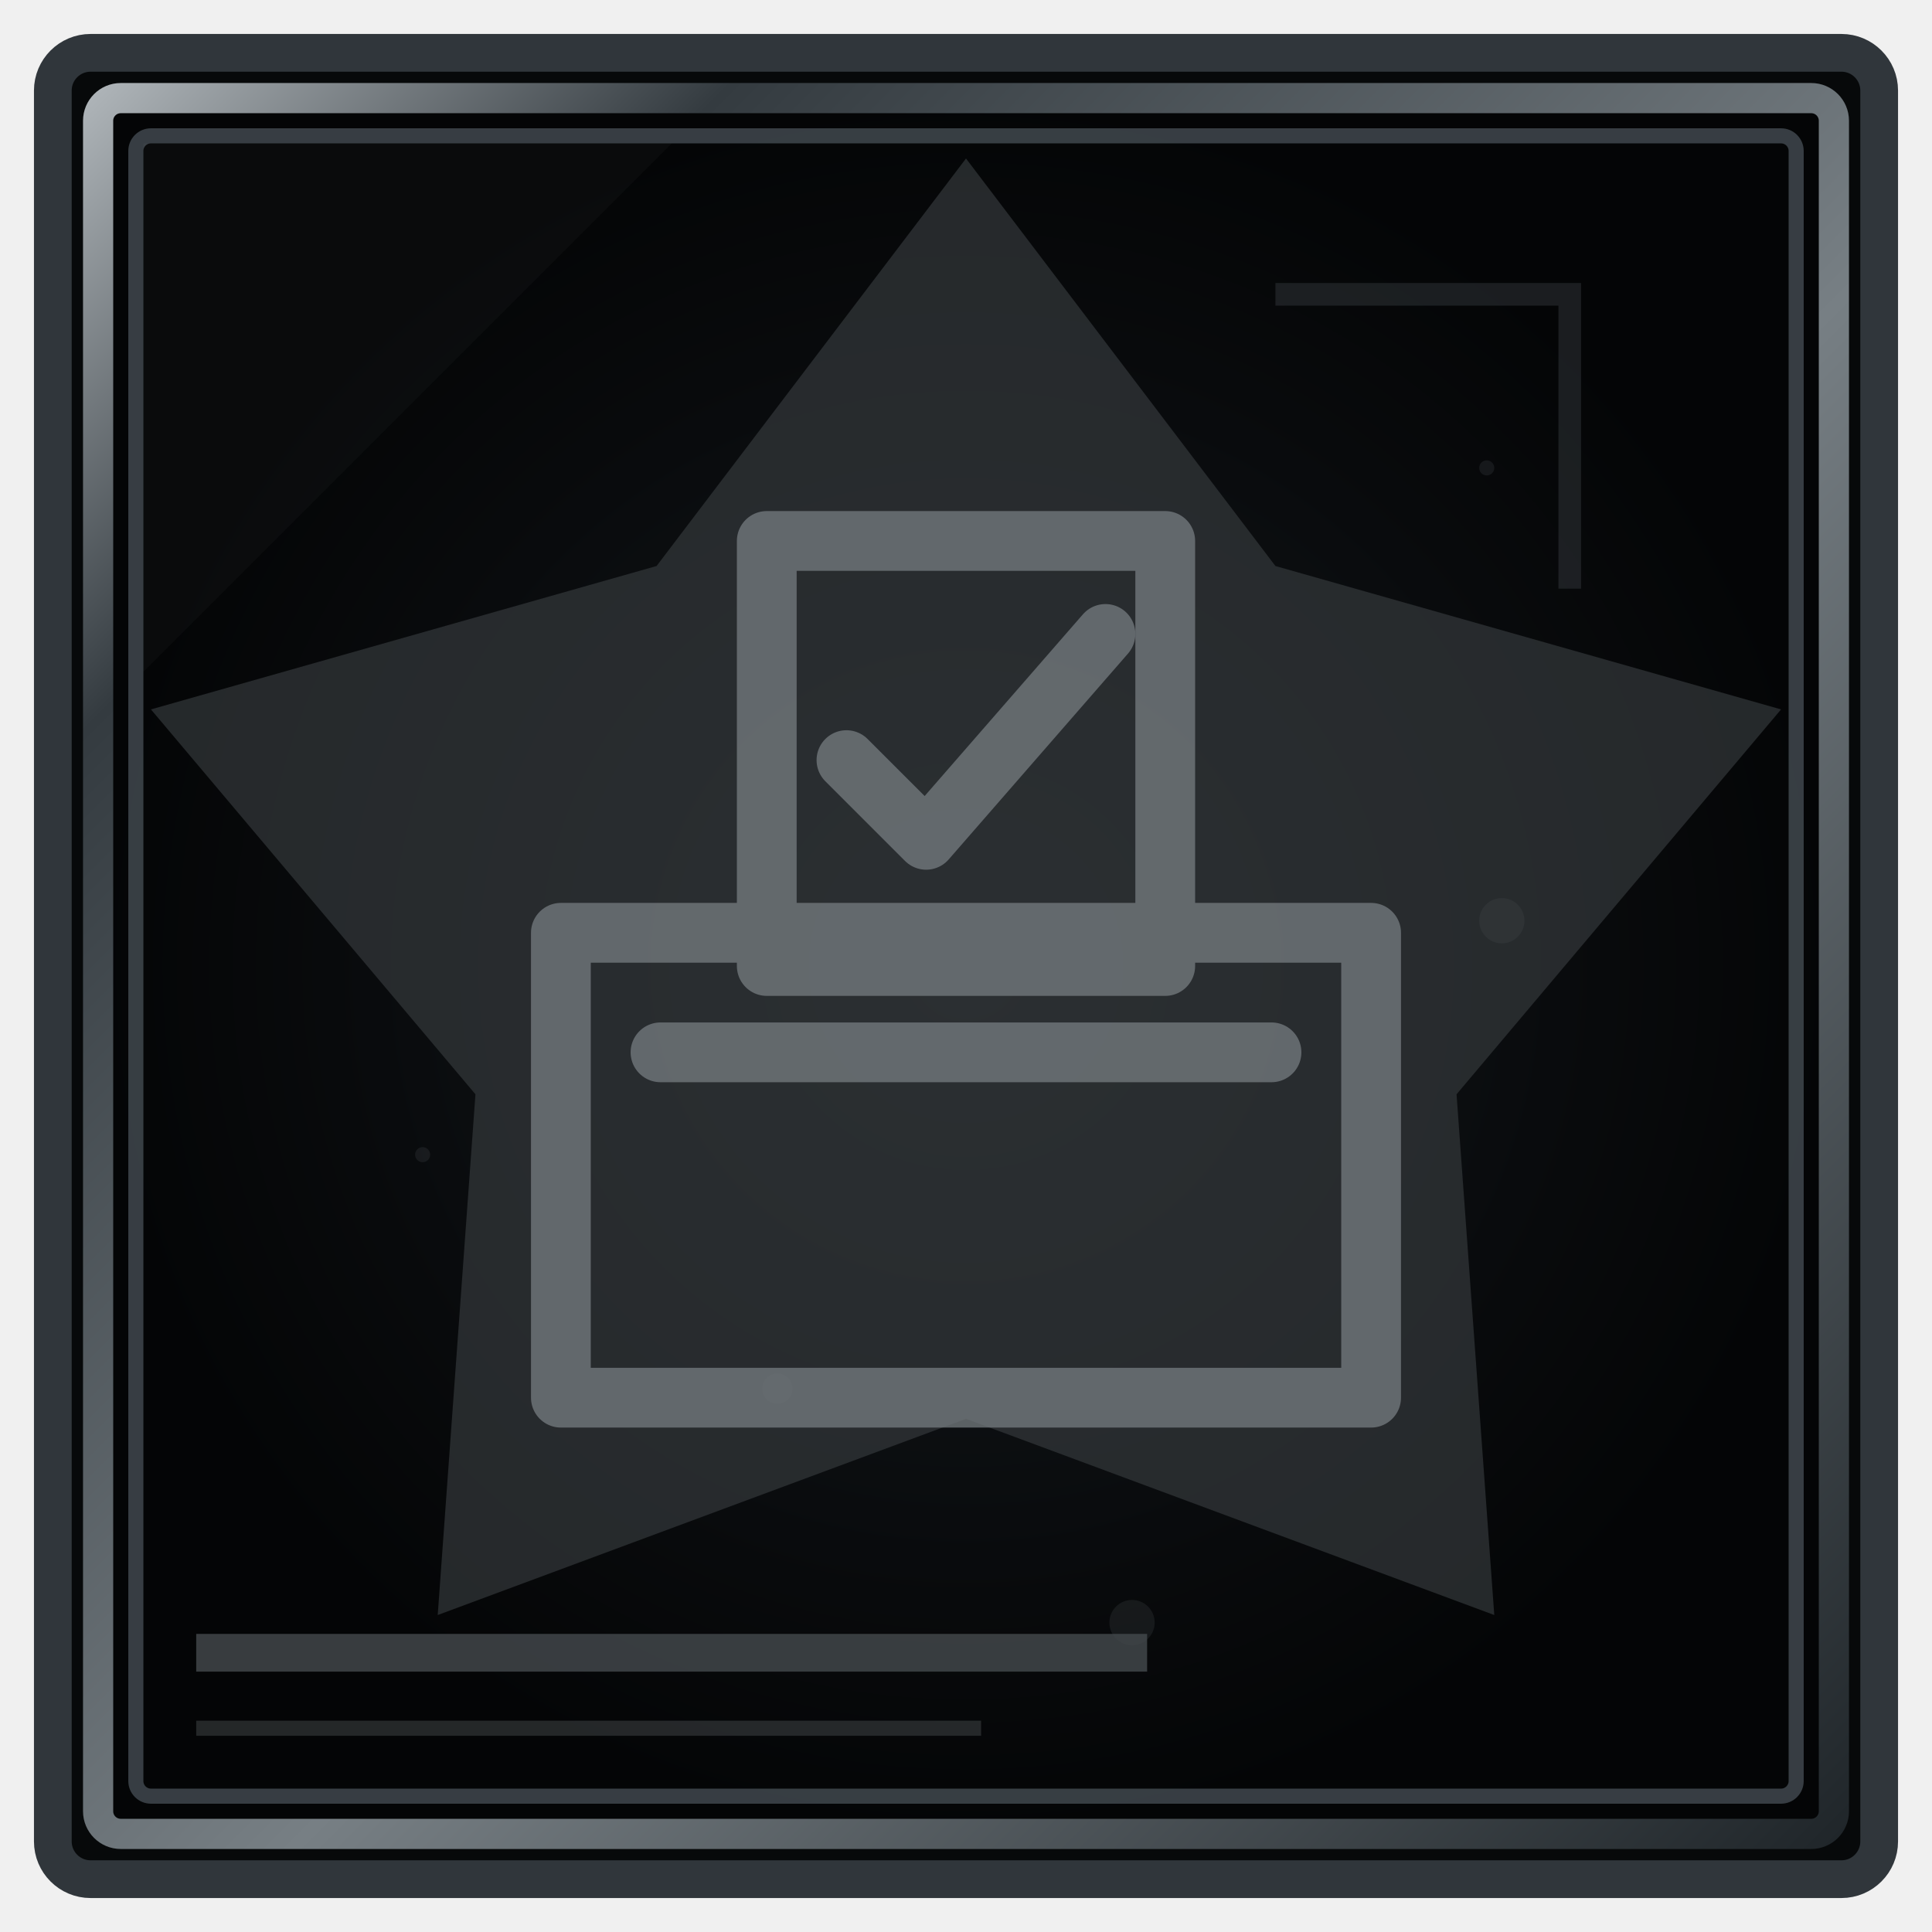
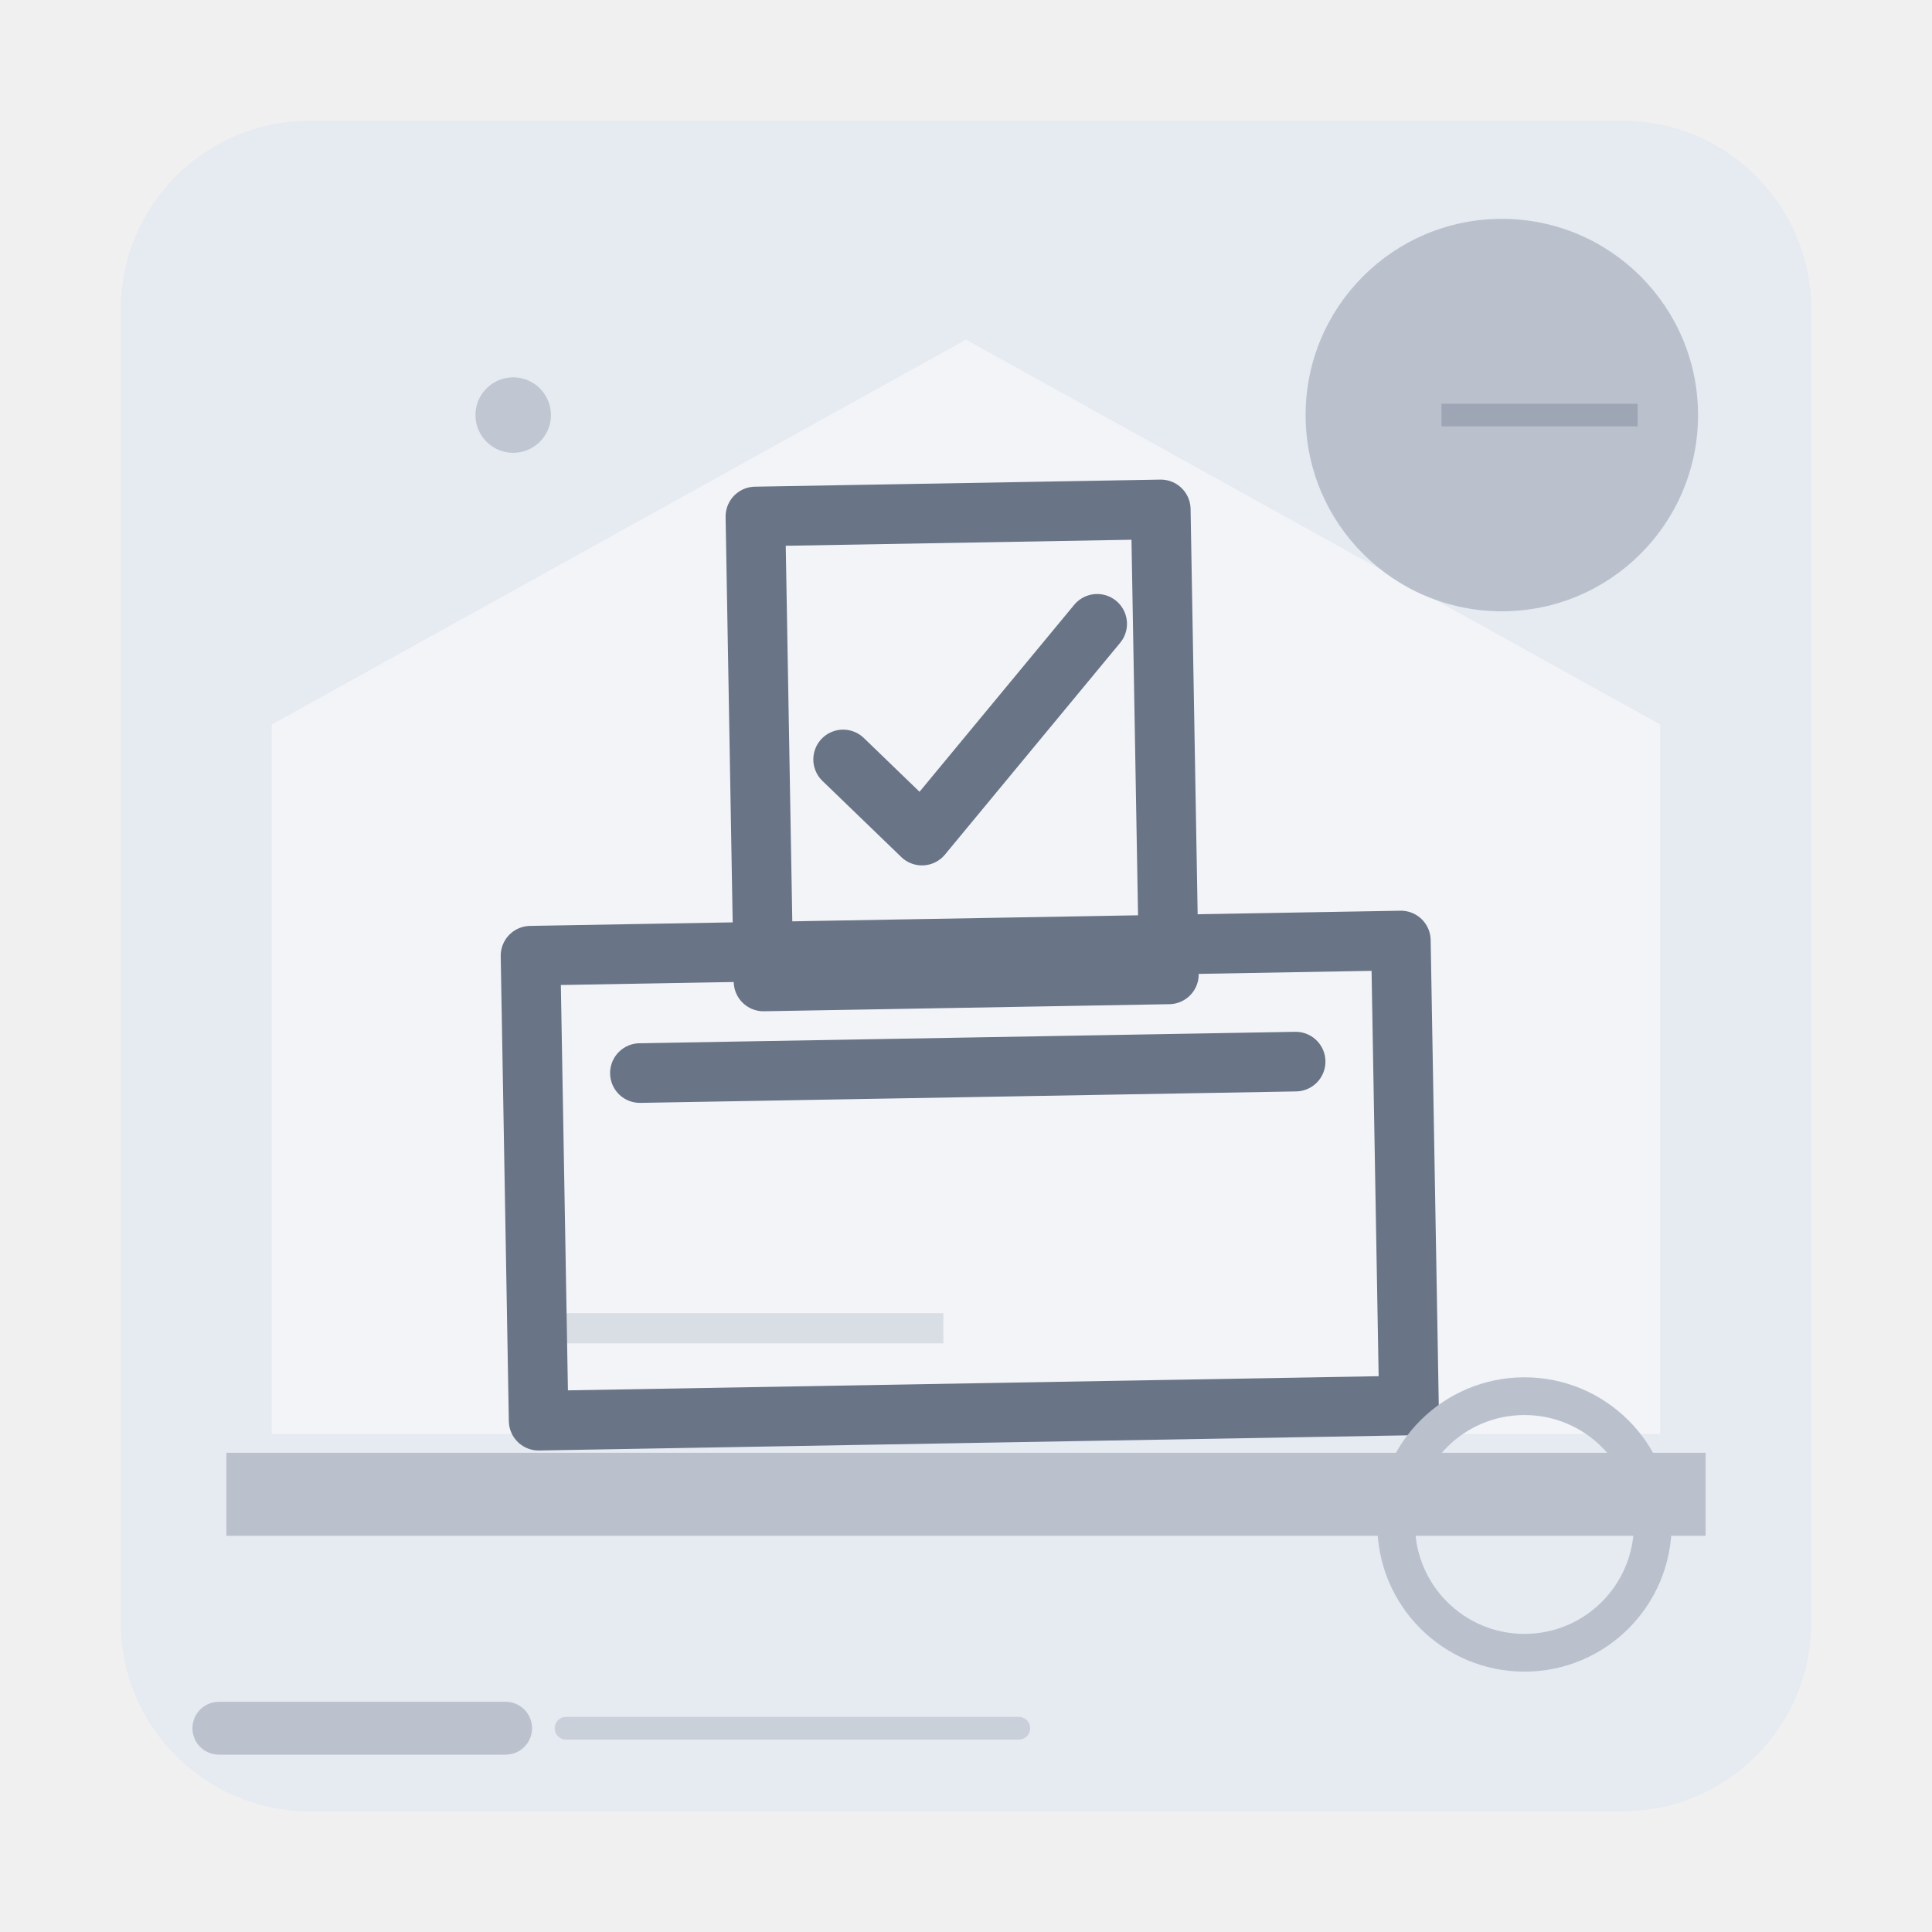
<svg xmlns="http://www.w3.org/2000/svg" width="256" height="256" viewBox="0 0 256 256">
-   <defs>
-     <filter id="gold32" x="-45%" y="-45%" width="190%" height="190%">
-       <feGaussianBlur stdDeviation="6" result="b" />
-       <feColorMatrix in="b" type="matrix" values="1 0 0 0 .77  0 1 0 0 .48  0 0 1 0 .10  0 0 0 0 0" />
-     </filter>
-     <linearGradient id="steel32" x1="0" y1="0" x2="1" y2="1">
-       <stop stop-color="#aeb4b8" />
-       <stop offset=".18" stop-color="#343b40" />
-       <stop offset=".56" stop-color="#777f84" />
-       <stop offset="1" stop-color="#20262a" />
-     </linearGradient>
-     <radialGradient id="v32">
-       <stop stop-color="#171b1e" />
-       <stop offset=".68" stop-color="#090b0d" />
-       <stop offset="1" stop-color="#040506" />
-     </radialGradient>
-   </defs>
-   <rect x="8" y="8" width="240" height="240" rx="5" fill="none" stroke="#30363b" stroke-width="6" filter="url(#gold32)" opacity="0" />
-   <rect x="7" y="7" width="242" height="242" rx="5" fill="#07090a" stroke="#30363b" stroke-width="5" />
-   <rect x="13" y="13" width="230" height="230" rx="3" fill="url(#v32)" stroke="url(#steel32)" stroke-width="4" />
-   <rect x="18" y="18" width="220" height="220" rx="2" fill="none" stroke="#485057" stroke-width="2" opacity=".75" />
-   <path d="M19 19h70L19 89Z" fill="#ffffff" opacity=".025" />
-   <path d="m128 21 41 54 67 19-43 51 5 69-70-26-70 26 5-69-43-51 67-19Z" fill="#33373a" opacity=".7" />
-   <circle cx="199" cy="122" r="3" fill="#454b50" opacity=".24" />
-   <circle cx="56" cy="153" r="1" fill="#454b50" opacity=".24" />
-   <circle cx="103" cy="184" r="2" fill="#454b50" opacity=".24" />
-   <circle cx="150" cy="215" r="3" fill="#454b50" opacity=".24" />
-   <circle cx="197" cy="62" r="1" fill="#454b50" opacity=".24" />
-   <path d="M169 39h39v39" fill="none" stroke="#454b50" stroke-width="3" opacity=".35" />
-   <g transform="translate(15.36 15.36) scale(0.880) rotate(0 128 128)" fill="none" stroke="#777d82" stroke-width="9" stroke-linecap="round" stroke-linejoin="round" opacity=".74">
-     <path d="M67 123h122v70H67Z" />
-     <path d="M82 141h92M98 64h60v64H98Z" />
-     <path d="m110 97 12 12 27-31" />
+   <rect x="16" y="16" width="224" height="224" rx="25" fill="#E6EAF1" />
+   <path d="M36 190V96l92-51 92 51v94Z" fill="#F2F4F8" />
+   <path d="M30 198h196" stroke="#BAC1CD" stroke-width="11" />
+   <circle cx="199" cy="55" r="26" fill="#BAC1CD" />
+   <circle cx="68" cy="55" r="5" fill="#BAC1CD" opacity=".85" />
+   <path d="M191 55h26" stroke="#677286" stroke-width="3" opacity=".34" />
+   <path d="M68 176h57" stroke="#BAC1CD" stroke-width="4" opacity=".45" />
+   <g transform="translate(26.88 26.88) scale(0.790) rotate(-1 128 128)" fill="none" stroke="#697487" stroke-width="10" stroke-linecap="round" stroke-linejoin="round">
+     <path d="M55 125h146v78H55Z" />
+     <path d="M73 145h110M94 52h68v78H94Z" />
+     <path d="m108 93 13 13 30-35" />
  </g>
-   <path d="M26 219h126" stroke="#454a4e" stroke-width="5" opacity=".8" />
-   <path d="M26 229h104" stroke="#777d82" stroke-width="2" opacity=".28" />
+   <circle cx="202" cy="202" r="17" fill="none" stroke="#BAC1CD" stroke-width="5" />
+   <path d="M29 229h38" stroke="#BBC2CD" stroke-width="7" stroke-linecap="round" />
+   <path d="M75 229h60" stroke="#677286" stroke-width="3" opacity=".22" stroke-linecap="round" />
</svg>
